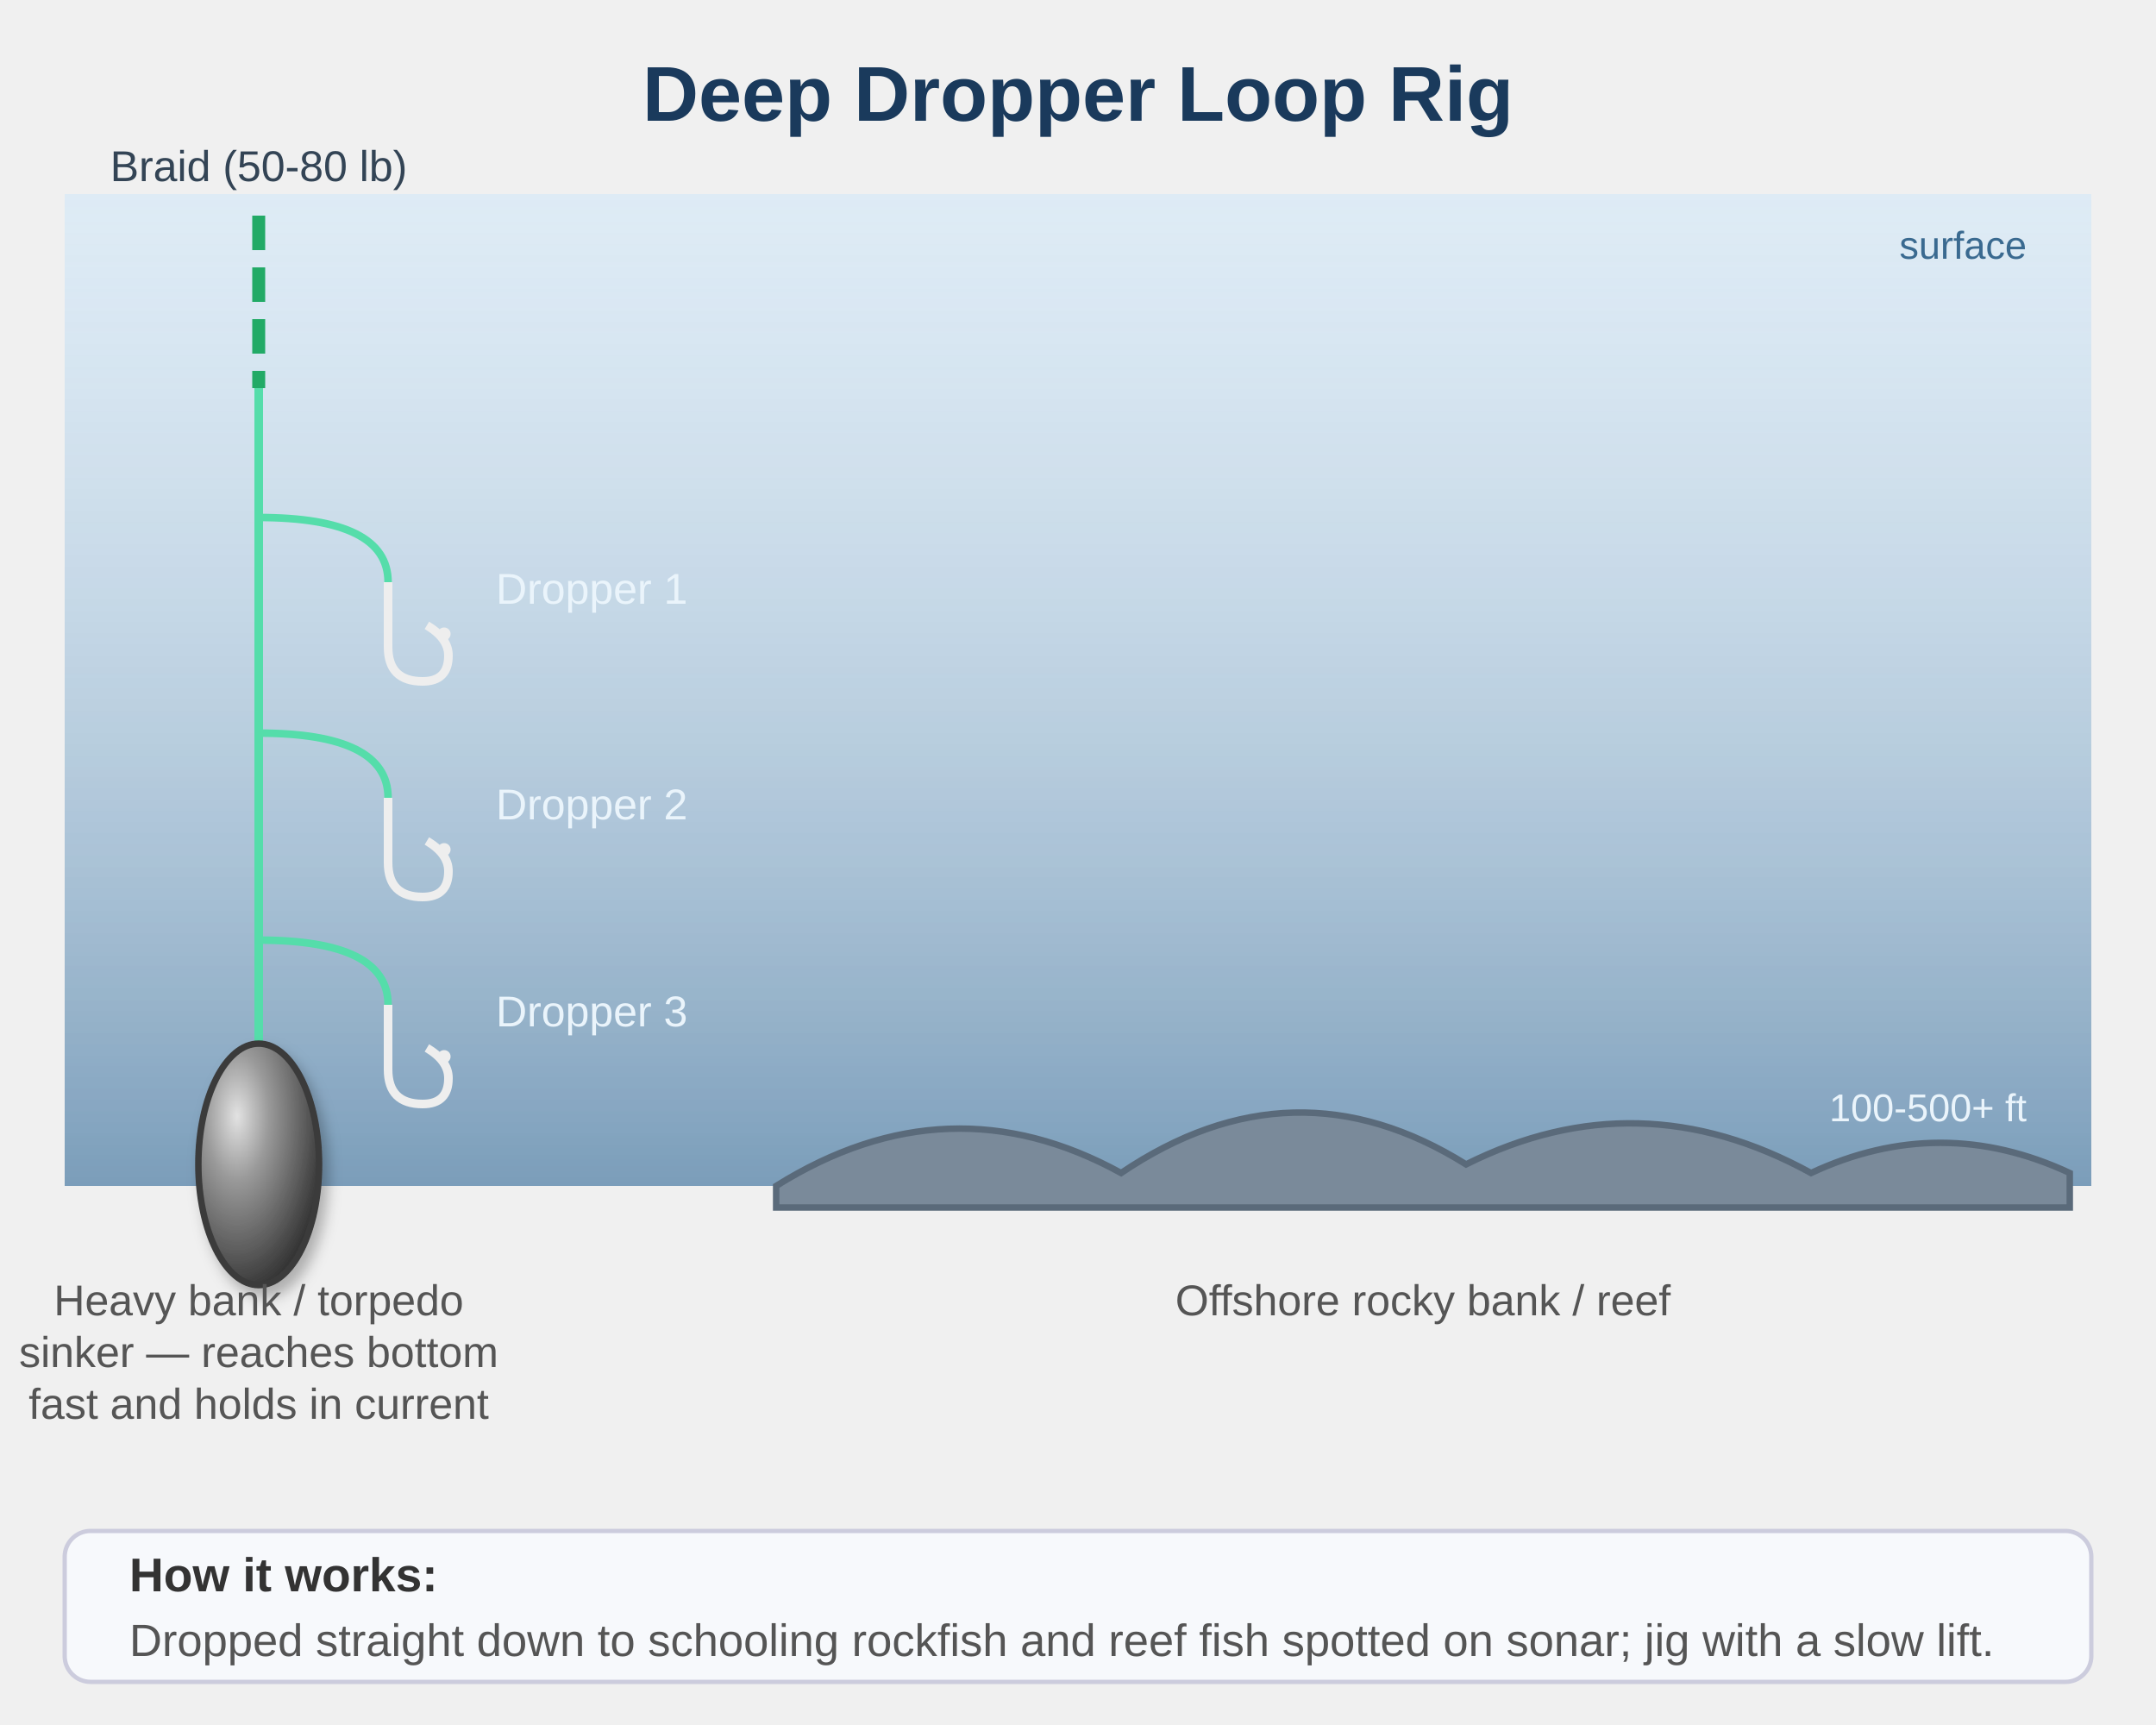
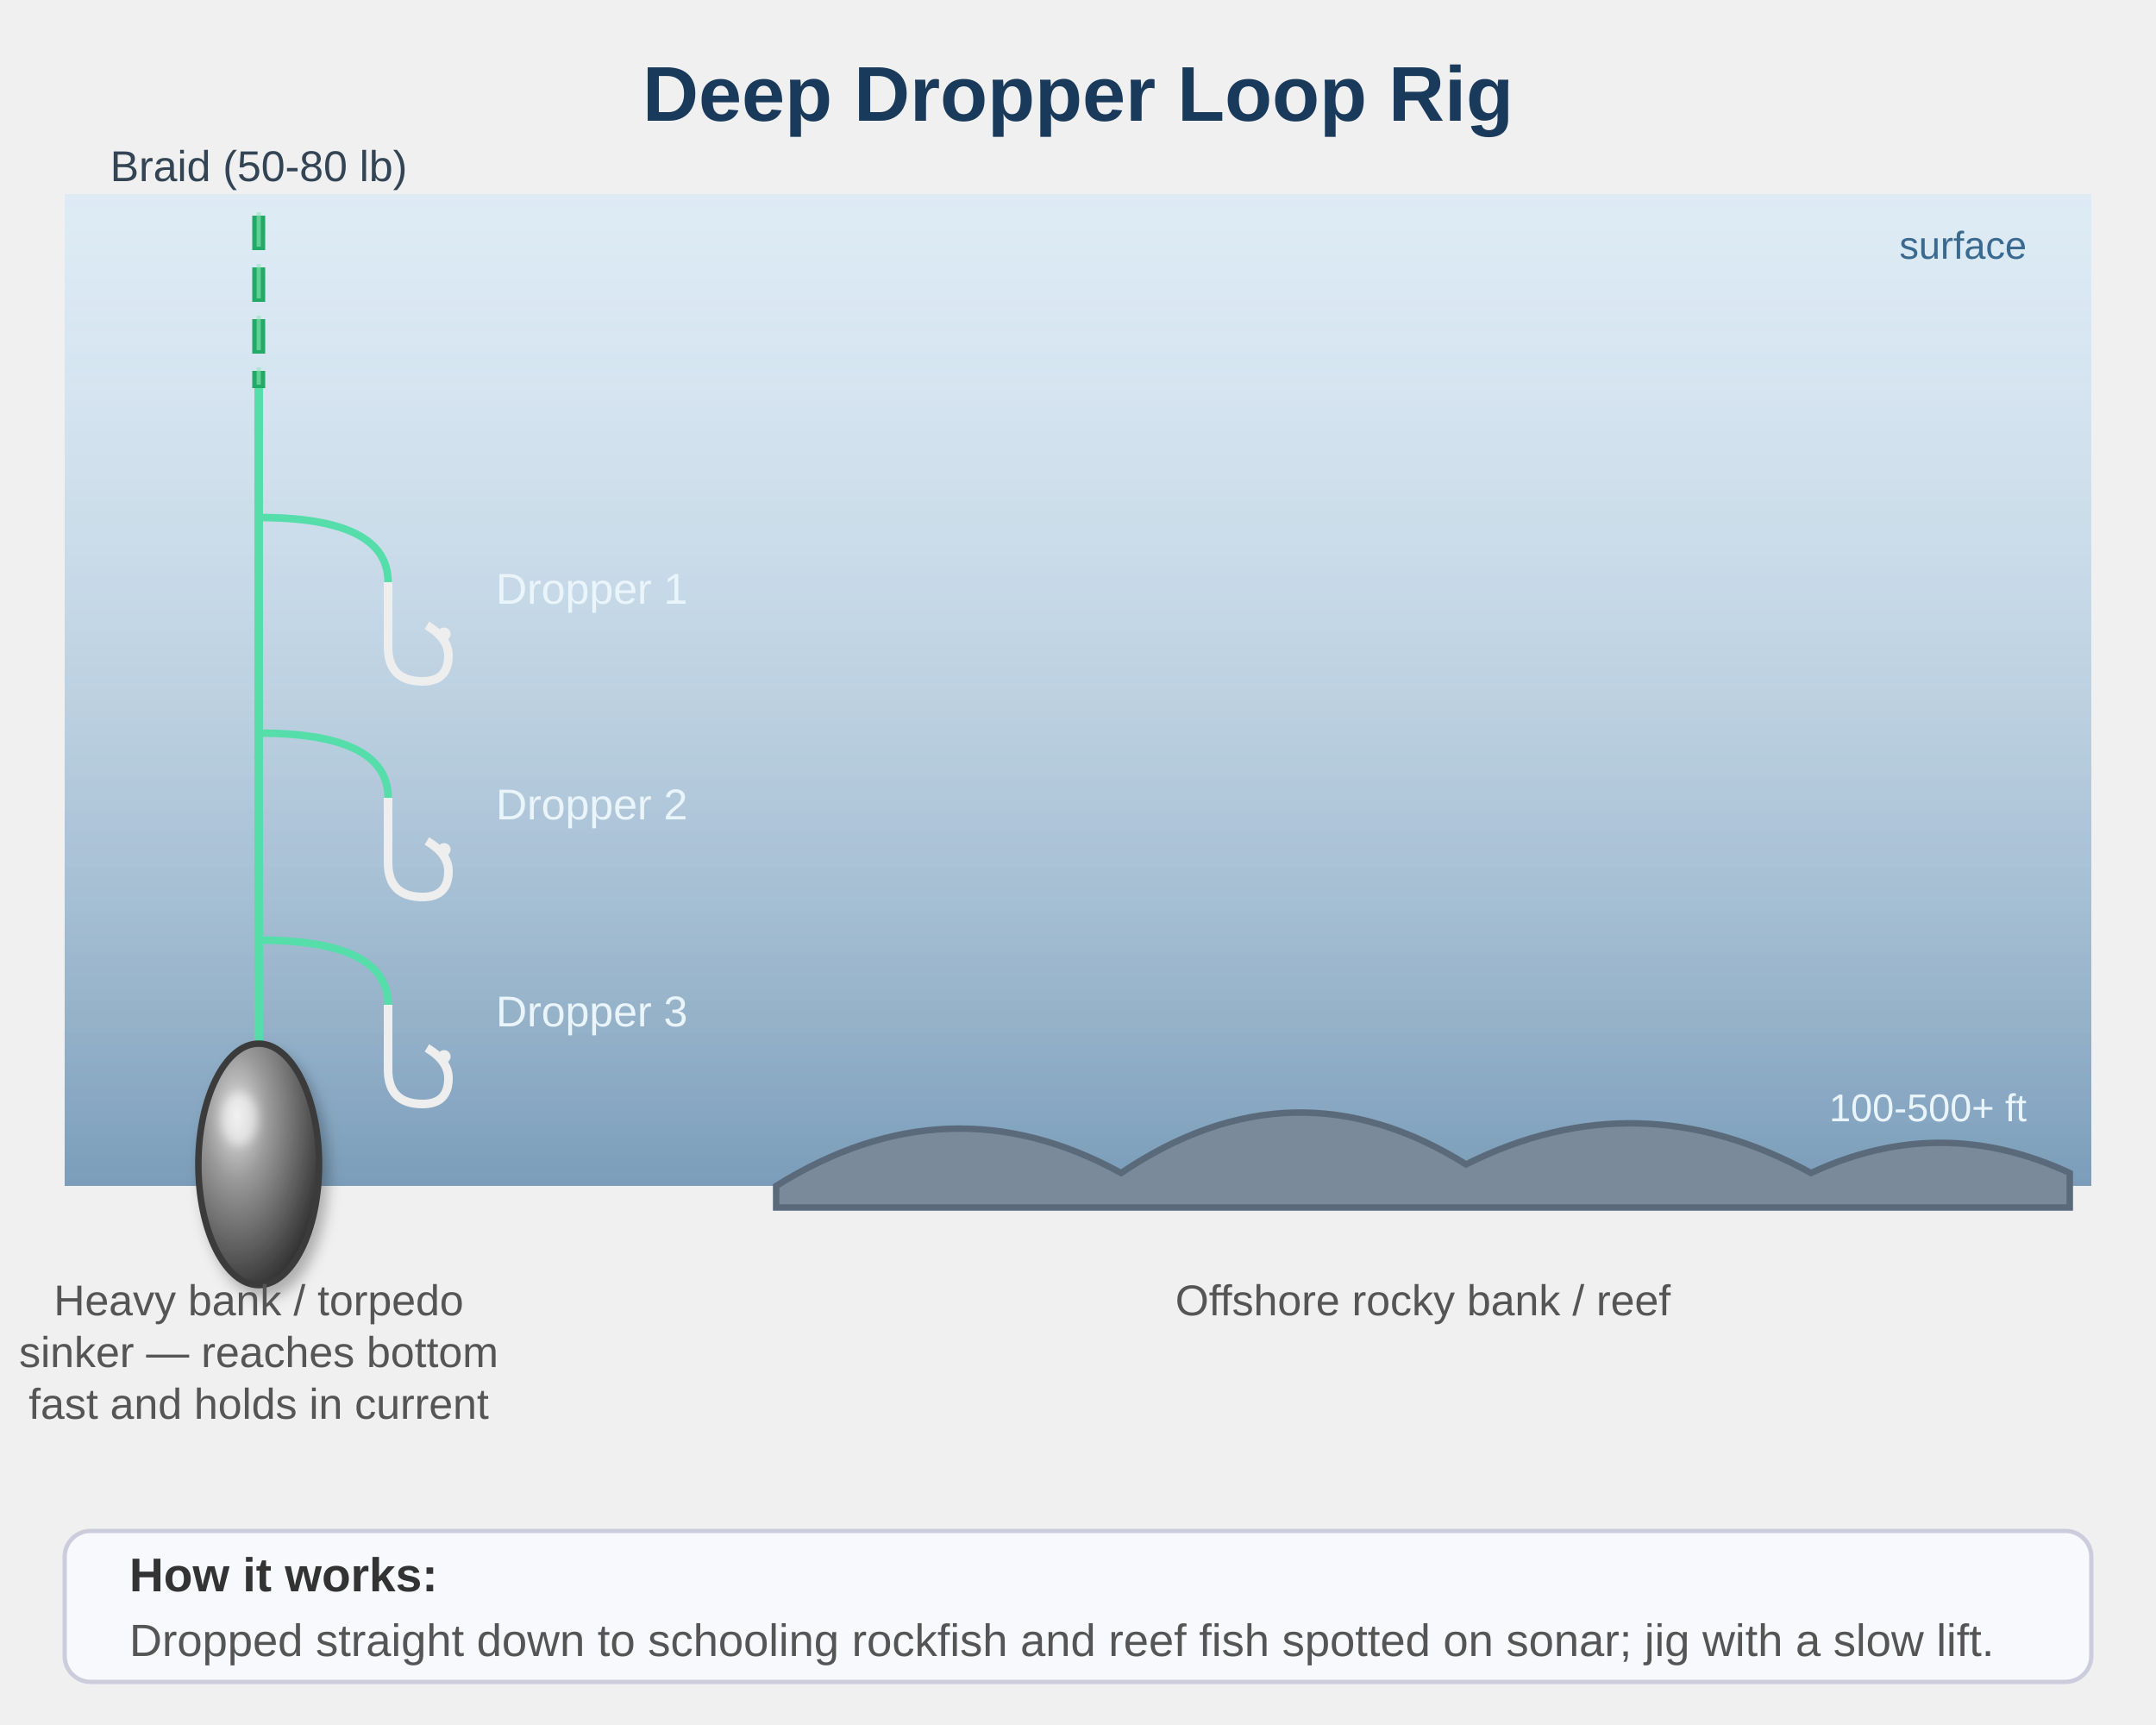
<svg xmlns="http://www.w3.org/2000/svg" viewBox="0 0 500 400" font-family="Arial, sans-serif">
+   <defs>
+     <radialGradient id="baitGrad" cx="35%" cy="30%" r="75%">
+       <stop offset="0%" stop-color="#ffe4c4" />
+       <stop offset="45%" stop-color="#e8b48a" />
+       <stop offset="100%" stop-color="#b5794a" />
+     </radialGradient>
+     <filter id="glossBlur" x="-60%" y="-60%" width="220%" height="220%">
+       <feGaussianBlur stdDeviation="1.1" />
+     </filter>
+   </defs>
  <defs>
    <linearGradient id="steelGrad" x1="0%" y1="0%" x2="100%" y2="100%">
      <stop offset="0%" stop-color="#f2f2f2" />
      <stop offset="35%" stop-color="#b8b8b8" />
      <stop offset="70%" stop-color="#6e6e6e" />
      <stop offset="100%" stop-color="#3d3d3d" />
    </linearGradient>
    <linearGradient id="steelGradDark" x1="0%" y1="0%" x2="100%" y2="100%">
      <stop offset="0%" stop-color="#9a9a9a" />
      <stop offset="45%" stop-color="#5c5c5c" />
      <stop offset="100%" stop-color="#242424" />
    </linearGradient>
    <radialGradient id="leadGrad" cx="32%" cy="30%" r="75%">
      <stop offset="0%" stop-color="#e2e2e2" />
      <stop offset="35%" stop-color="#9a9a9a" />
      <stop offset="75%" stop-color="#5c5c5c" />
      <stop offset="100%" stop-color="#333333" />
    </radialGradient>
    <filter id="softShadow" x="-40%" y="-40%" width="180%" height="180%">
      <feDropShadow dx="1.4" dy="2.2" stdDeviation="1.6" flood-color="#000000" flood-opacity="0.28" />
    </filter>
  </defs>
  <text x="250" y="28" text-anchor="middle" font-size="18" font-weight="bold" fill="#1a3a5c">Deep Dropper Loop Rig</text>
  <rect x="15" y="45" width="470" height="230" fill="#dbe9f4" />
  <rect x="15" y="45" width="470" height="230" fill="url(#depthGrad)" />
  <defs>
    <linearGradient id="depthGrad" x1="0" y1="0" x2="0" y2="1">
      <stop offset="0%" stop-color="#eaf4fb" stop-opacity="0.2" />
      <stop offset="100%" stop-color="#2c5f8a" stop-opacity="0.55" />
    </linearGradient>
  </defs>
  <text x="470" y="60" text-anchor="end" font-size="9" fill="#3a6a90">surface</text>
  <text x="470" y="260" text-anchor="end" font-size="9" fill="#eaf4fb">100-500+ ft</text>
  <line x1="60" y1="50" x2="60" y2="90" stroke="#2a6" stroke-width="3" stroke-dasharray="8,4" />
+   <line x1="60" y1="49.2" x2="60" y2="89.2" stroke="#8fe6b8" stroke-width="0.96" stroke-dasharray="8,4" opacity="0.6" />
  <text x="60" y="42" text-anchor="middle" font-size="10" fill="#345">Braid (50-80 lb)</text>
  <line x1="60" y1="90" x2="60" y2="250" stroke="#5da" stroke-width="2" />
  <g>
    <path d="M60 120 Q90 120 90 135" fill="none" stroke="#5da" stroke-width="1.75" />
    <path d="M90 135 L90 150 Q90 158 98 158 Q104 158 104 152 Q104 148 99 145" fill="none" stroke="#eee" stroke-width="2" />
    <circle cx="103" cy="147" r="1.5" fill="#eee" />
    <text x="115" y="140" font-size="10" fill="#eaf4fb">Dropper 1</text>
  </g>
  <g>
    <path d="M60 170 Q90 170 90 185" fill="none" stroke="#5da" stroke-width="1.75" />
    <path d="M90 185 L90 200 Q90 208 98 208 Q104 208 104 202 Q104 198 99 195" fill="none" stroke="#eee" stroke-width="2" />
    <circle cx="103" cy="197" r="1.5" fill="#eee" />
    <text x="115" y="190" font-size="10" fill="#eaf4fb">Dropper 2</text>
  </g>
  <g>
    <path d="M60 218 Q90 218 90 233" fill="none" stroke="#5da" stroke-width="1.75" />
    <path d="M90 233 L90 248 Q90 256 98 256 Q104 256 104 250 Q104 246 99 243" fill="none" stroke="#eee" stroke-width="2" />
    <circle cx="103" cy="245" r="1.5" fill="#eee" />
    <text x="115" y="238" font-size="10" fill="#eaf4fb">Dropper 3</text>
  </g>
  <ellipse cx="60" cy="270" rx="14" ry="28" fill="url(#leadGrad)" stroke="#3a3a3a" stroke-width="1.5" filter="url(#softShadow)" />
+   <ellipse cx="55.5" cy="259.4" rx="4.2" ry="6.2" fill="#ffffff" opacity="0.5" filter="url(#glossBlur)" />
  <path d="M180 275 Q220 250 260 272 Q300 245 340 270 Q380 250 420 272 Q450 258 480 272 L480 280 L180 280 Z" fill="#7a8a9a" stroke="#5a6a7a" stroke-width="1.5" />
  <text x="60" y="305" text-anchor="middle" font-size="10" fill="#555">Heavy bank / torpedo</text>
  <text x="60" y="317" text-anchor="middle" font-size="10" fill="#555">sinker — reaches bottom</text>
  <text x="60" y="329" text-anchor="middle" font-size="10" fill="#555">fast and holds in current</text>
  <text x="330" y="305" text-anchor="middle" font-size="10" fill="#555">Offshore rocky bank / reef</text>
  <rect x="15" y="355" width="470" height="35" rx="6" fill="#f7f9fc" stroke="#ccd" stroke-width="1" />
  <text x="30" y="369" font-size="11" fill="#333" font-weight="bold">How it works:</text>
  <text x="30" y="384" font-size="10.5" fill="#555">Dropped straight down to schooling rockfish and reef fish spotted on sonar; jig with a slow lift.</text>
</svg>
